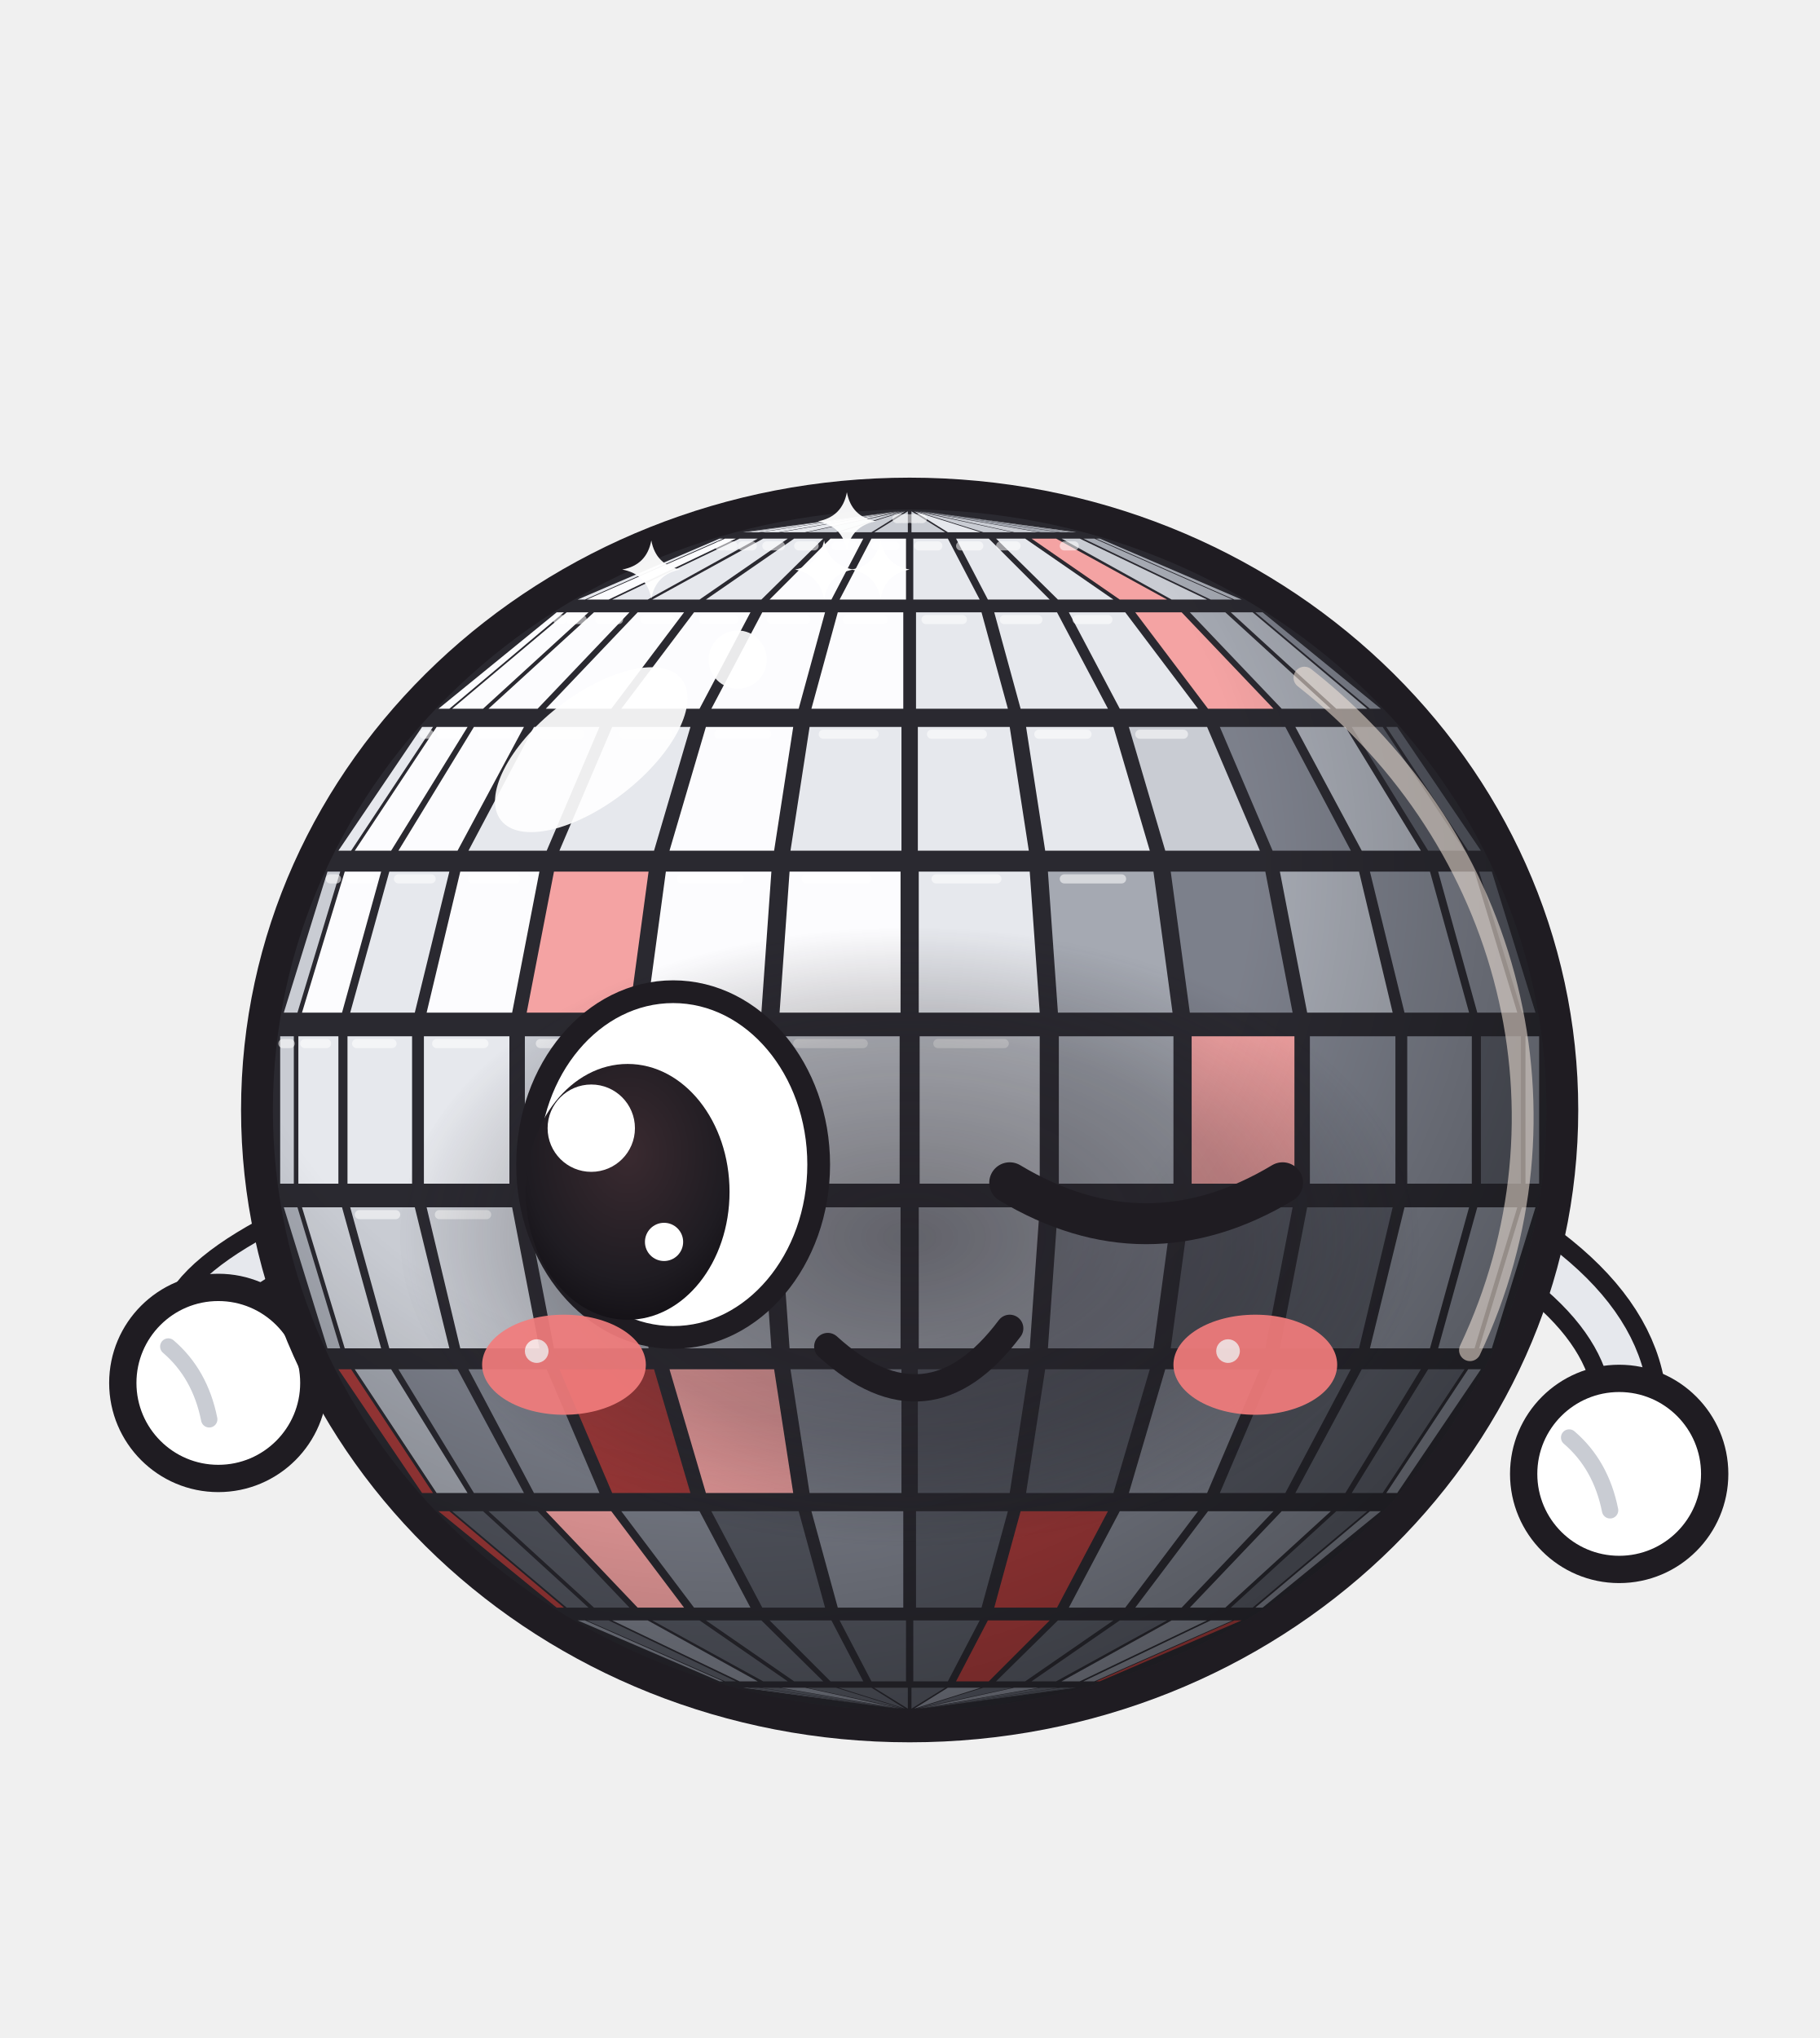
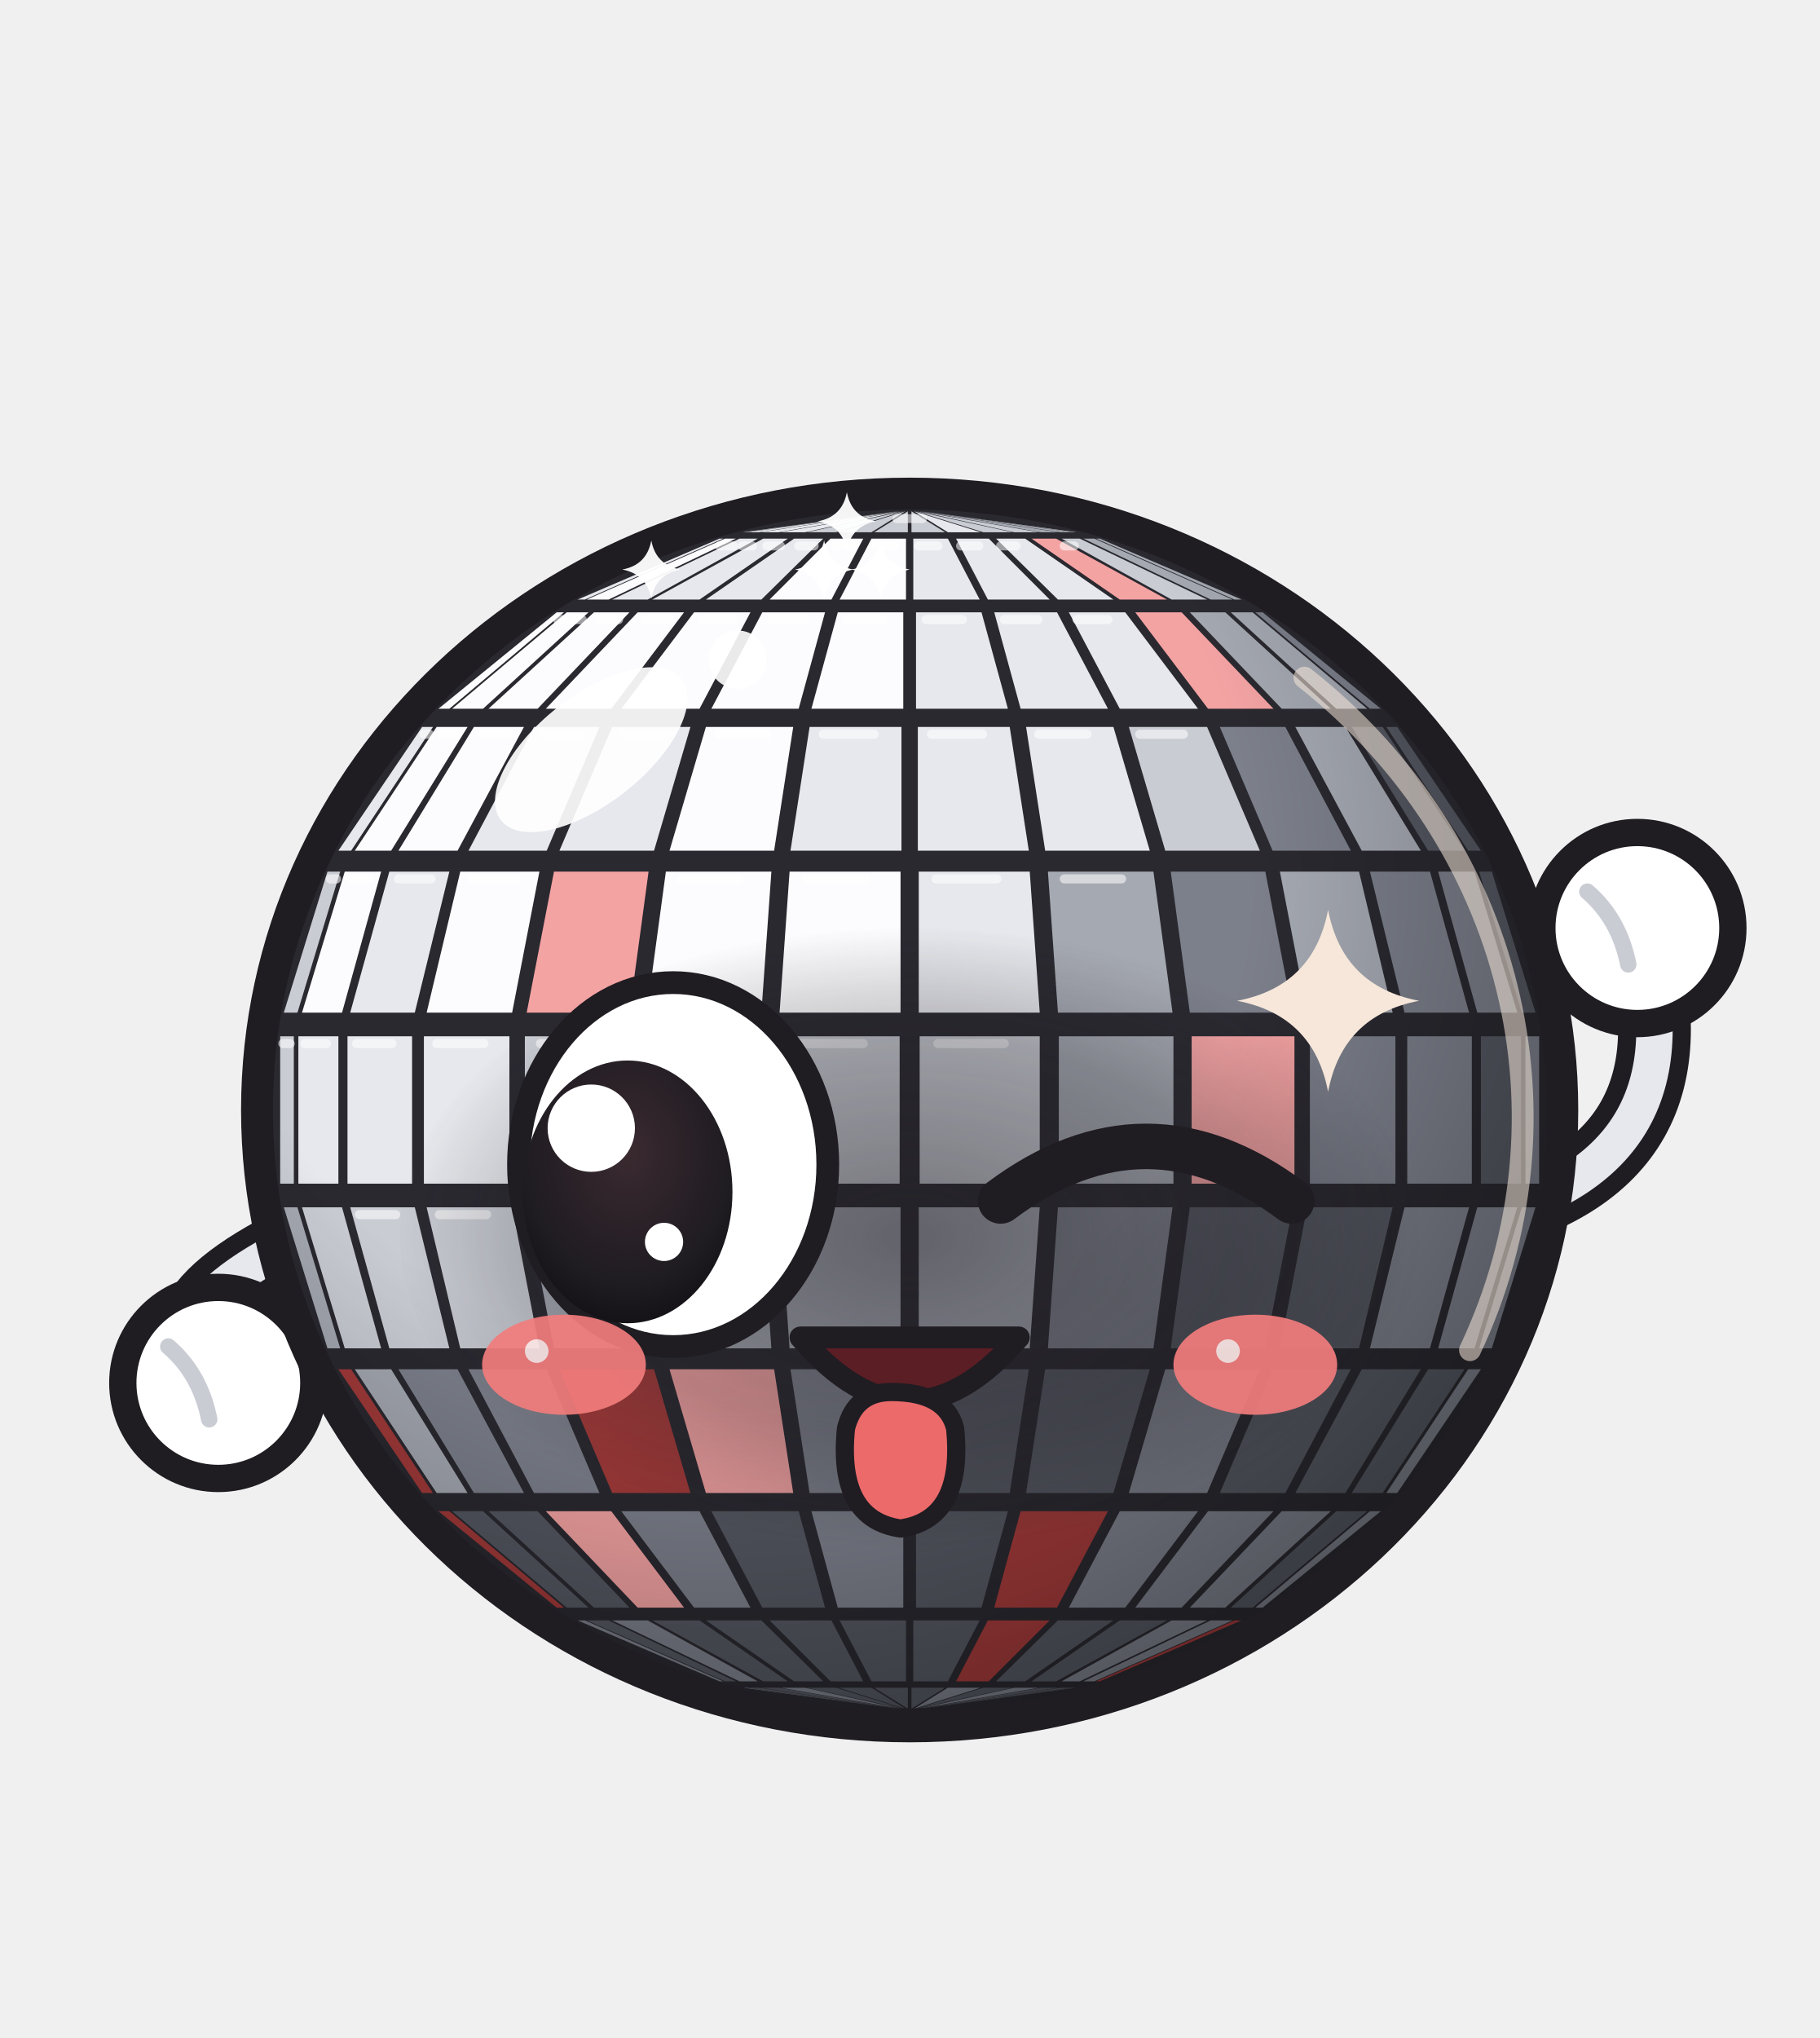
- <svg xmlns="http://www.w3.org/2000/svg" viewBox="0 0 200 224" role="img" aria-label="Globinho espiando do canto da tela">
-   <style>*{transform-box:view-box}.espia{transform-origin:100px 190px}.espia{animation:inclina 1.6s ease-in-out infinite alternate}@keyframes inclina{from{transform:rotate(-10deg)}to{transform:rotate(-2deg)}}.braco-esq{animation:tchau 1s ease-in-out infinite alternate}@keyframes tchau{from{transform:rotate(0)}to{transform:rotate(24deg)}}@media (prefers-reduced-motion: reduce){*{animation:none!important}}</style>
+ <svg xmlns="http://www.w3.org/2000/svg" viewBox="0 0 200 224" role="img" aria-label="Globinho dando uma piscadinha">
+   <style>*{transform-box:view-box}.espia{transform-origin:100px 190px;animation:inclina .8s ease-in-out infinite alternate}@keyframes inclina{from{transform:rotate(-14deg)}to{transform:rotate(4deg)}}.brilho-pisca{animation:estrela .8s ease-in-out infinite alternate}@keyframes estrela{from{transform:scale(.3) rotate(0)}to{transform:scale(1.3) rotate(45deg)}}.lingua{animation:lingua .4s ease-in-out infinite alternate}@keyframes lingua{from{transform:scaleY(.85)}to{transform:scaleY(1.1)}}.braco-dir{animation:joia .8s ease-in-out infinite alternate}@keyframes joia{from{transform:rotate(-10deg)}to{transform:rotate(18deg)}}@media (prefers-reduced-motion: reduce){*{animation:none!important}}</style>
  <defs>
-     <clipPath id="cVpi">
+     <clipPath id="cR4">
      <ellipse cx="100" cy="122" rx="70" ry="66" />
    </clipPath>
-     <radialGradient id="sVpi" cx="0.36" cy="0.3" r="0.82">
+     <radialGradient id="sR4" cx="0.36" cy="0.3" r="0.82">
      <stop offset="0.5" stop-color="#000" stop-opacity="0" />
      <stop offset="1" stop-color="#000" stop-opacity="0.4" />
    </radialGradient>
-     <radialGradient id="rVpi" cx="0.5" cy="0.5" r="0.5">
+     <radialGradient id="rR4" cx="0.5" cy="0.5" r="0.5">
      <stop offset="0" stop-color="#1F1C22" stop-opacity="0.5" />
      <stop offset="0.65" stop-color="#1F1C22" stop-opacity="0.26" />
      <stop offset="1" stop-color="#1F1C22" stop-opacity="0" />
    </radialGradient>
-     <radialGradient id="iVpi" cx="0.5" cy="0.35" r="0.7">
+     <radialGradient id="iR4" cx="0.5" cy="0.35" r="0.7">
      <stop offset="0" stop-color="#3A2A30" />
      <stop offset="0.7" stop-color="#1F1C22" />
      <stop offset="1" stop-color="#120F14" />
    </radialGradient>
-     <linearGradient id="tVpi" x1="0" y1="0" x2="1" y2="0">
+     <linearGradient id="tR4" x1="0" y1="0" x2="1" y2="0">
      <stop offset="0" stop-color="#7C808B" />
      <stop offset="0.35" stop-color="#FCFCFE" />
      <stop offset="1" stop-color="#A5A9B2" />
    </linearGradient>
  </defs>
  <g class="espia">
    <g class="braco braco-esq" style="transform-origin:38px 134px">
      <path d="M38,134 Q14,144 24,152" fill="none" stroke="#1F1C22" stroke-width="8" stroke-linecap="round" />
      <path d="M38,134 Q14,144 24,152" fill="none" stroke="#E6E8ED" stroke-width="4" stroke-linecap="round" />
      <circle cx="24" cy="152" r="10.5" fill="#FFFFFF" stroke="#1F1C22" stroke-width="3" />
      <path d="M18.5,148 Q22,151 23,156" fill="none" stroke="#C9CCD3" stroke-width="1.8" stroke-linecap="round" />
      <circle cx="27.5" cy="148" r="2.2" fill="#fff" />
    </g>
    <g class="braco braco-dir" style="transform-origin:162px 134px">
-       <path d="M162,134 Q184,146 178,162" fill="none" stroke="#1F1C22" stroke-width="8" stroke-linecap="round" />
-       <path d="M162,134 Q184,146 178,162" fill="none" stroke="#E6E8ED" stroke-width="4" stroke-linecap="round" />
-       <circle cx="178" cy="162" r="10.5" fill="#FFFFFF" stroke="#1F1C22" stroke-width="3" />
-       <path d="M172.5,158 Q176,161 177,166" fill="none" stroke="#C9CCD3" stroke-width="1.8" stroke-linecap="round" />
-       <circle cx="181.5" cy="158" r="2.2" fill="#fff" />
+       <path d="M162,134 Q188,128 180,102" fill="none" stroke="#1F1C22" stroke-width="8" stroke-linecap="round" />
+       <path d="M162,134 Q188,128 180,102" fill="none" stroke="#E6E8ED" stroke-width="4" stroke-linecap="round" />
+       <circle cx="180" cy="102" r="10.5" fill="#FFFFFF" stroke="#1F1C22" stroke-width="3" />
+       <path d="M174.5,98 Q178,101 179,106" fill="none" stroke="#C9CCD3" stroke-width="1.8" stroke-linecap="round" />
+       <circle cx="183.5" cy="98" r="2.2" fill="#fff" />
    </g>
    <g class="corpo">
      <ellipse cx="100" cy="122" rx="73.5" ry="69.5" fill="#1F1C22" />
-       <g class="facetas" clip-path="url(#cVpi)">
+       <g class="facetas" clip-path="url(#cR4)">
        <ellipse cx="100" cy="122" rx="70" ry="66" fill="#2A2930" />
        <path d="M98.6,56.2 L98.6,56.2 L82.1,58.5 L81.7,58.5Z" fill="#C9CCD3" />
        <path d="M98.7,56.2 L98.7,56.2 L83.4,58.5 L82.2,58.5Z" fill="#E6E8ED" />
        <path d="M98.8,56.2 L98.8,56.2 L85.6,58.5 L83.6,58.5Z" fill="#E6E8ED" />
        <path d="M99.0,56.2 L99.0,56.2 L88.5,58.5 L85.8,58.5Z" fill="#E6E8ED" />
        <path d="M99.3,56.2 L99.3,56.2 L91.9,58.5 L88.7,58.5Z" fill="#C9CCD3" />
        <path d="M99.5,56.2 L99.5,56.2 L95.8,58.5 L92.2,58.5Z" fill="#C9CCD3" />
        <path d="M99.8,56.2 L99.8,56.2 L99.8,58.5 L96.1,58.5Z" fill="#C9CCD3" />
        <path d="M100.2,56.2 L100.2,56.2 L103.9,58.5 L100.2,58.5Z" fill="#C9CCD3" />
        <path d="M100.5,56.2 L100.5,56.2 L107.8,58.5 L104.2,58.5Z" fill="#E6E8ED" />
        <path d="M100.7,56.2 L100.7,56.2 L111.3,58.5 L108.1,58.5Z" fill="#C9CCD3" />
        <path d="M101.0,56.2 L101.0,56.2 L114.2,58.5 L111.5,58.5Z" fill="#C9CCD3" />
        <path d="M101.2,56.2 L101.2,56.2 L116.4,58.5 L114.4,58.5Z" fill="#A5A9B2" />
        <path d="M101.3,56.2 L101.3,56.2 L117.8,58.5 L116.6,58.5Z" fill="#A5A9B2" />
        <path d="M101.4,56.2 L101.4,56.2 L118.3,58.5 L117.9,58.5Z" fill="#C9CCD3" />
        <path d="M79.1,59.2 L79.5,59.2 L64.3,65.9 L63.5,65.9Z" fill="#E6E8ED" />
        <path d="M79.7,59.2 L80.9,59.2 L66.9,65.9 L64.5,65.9Z" fill="#FCFCFE" />
        <path d="M81.3,59.2 L83.3,59.2 L71.2,65.9 L67.3,65.9Z" fill="#E6E8ED" />
        <path d="M83.9,59.2 L86.6,59.2 L76.9,65.9 L71.7,65.9Z" fill="#E6E8ED" />
        <path d="M87.3,59.2 L90.5,59.2 L83.7,65.9 L77.6,65.9Z" fill="#E6E8ED" />
        <path d="M91.3,59.2 L94.9,59.2 L91.4,65.9 L84.6,65.9Z" fill="#FCFCFE" />
        <path d="M95.8,59.2 L99.6,59.2 L99.6,65.9 L92.3,65.9Z" fill="#FCFCFE" />
        <path d="M100.4,59.2 L104.2,59.2 L107.7,65.9 L100.4,65.9Z" fill="#E6E8ED" />
        <path d="M105.1,59.2 L108.7,59.2 L115.4,65.9 L108.6,65.9Z" fill="#E6E8ED" />
        <path d="M109.5,59.2 L112.7,59.2 L122.4,65.9 L116.3,65.9Z" fill="#E6E8ED" />
        <path d="M113.4,59.2 L116.1,59.2 L128.3,65.9 L123.1,65.9Z" fill="#F4A3A3" />
        <path d="M116.7,59.2 L118.7,59.2 L132.7,65.9 L128.8,65.9Z" fill="#C9CCD3" />
        <path d="M119.1,59.2 L120.3,59.2 L135.5,65.9 L133.1,65.9Z" fill="#A5A9B2" />
        <path d="M120.5,59.2 L120.9,59.2 L136.5,65.9 L135.7,65.9Z" fill="#A5A9B2" />
        <path d="M61.2,67.3 L62.0,67.3 L49.4,77.9 L48.2,77.9Z" fill="#FCFCFE" />
        <path d="M62.3,67.3 L64.7,67.3 L53.1,77.9 L49.7,77.9Z" fill="#FCFCFE" />
        <path d="M65.3,67.3 L69.2,67.3 L59.1,77.9 L53.7,77.9Z" fill="#FCFCFE" />
        <path d="M70.1,67.3 L75.2,67.3 L67.2,77.9 L60.0,77.9Z" fill="#FCFCFE" />
        <path d="M76.3,67.3 L82.5,67.3 L76.9,77.9 L68.3,77.9Z" fill="#FCFCFE" />
        <path d="M83.8,67.3 L90.7,67.3 L87.8,77.9 L78.2,77.9Z" fill="#FCFCFE" />
        <path d="M92.1,67.3 L99.3,67.3 L99.3,77.9 L89.2,77.9Z" fill="#FCFCFE" />
        <path d="M100.7,67.3 L107.9,67.3 L110.8,77.9 L100.7,77.9Z" fill="#E6E8ED" />
        <path d="M109.3,67.3 L116.2,67.3 L121.8,77.9 L112.2,77.9Z" fill="#E6E8ED" />
        <path d="M117.5,67.3 L123.7,67.3 L131.7,77.9 L123.1,77.9Z" fill="#E6E8ED" />
        <path d="M124.8,67.3 L129.9,67.3 L140.0,77.9 L132.8,77.9Z" fill="#F4A3A3" />
        <path d="M130.8,67.3 L134.7,67.3 L146.3,77.9 L140.9,77.9Z" fill="#A5A9B2" />
        <path d="M135.3,67.3 L137.7,67.3 L150.3,77.9 L146.9,77.9Z" fill="#A5A9B2" />
        <path d="M138.0,67.3 L138.8,67.3 L151.8,77.9 L150.6,77.9Z" fill="#7C808B" />
        <path d="M46.4,79.9 L47.6,79.9 L38.6,93.5 L37.2,93.5Z" fill="#E6E8ED" />
        <path d="M48.0,79.9 L51.4,79.9 L43.0,93.5 L39.0,93.5Z" fill="#FCFCFE" />
        <path d="M52.1,79.9 L57.6,79.9 L50.3,93.5 L43.8,93.5Z" fill="#FCFCFE" />
        <path d="M58.7,79.9 L65.9,79.9 L60.1,93.5 L51.5,93.5Z" fill="#E6E8ED" />
        <path d="M67.3,79.9 L75.9,79.9 L71.9,93.5 L61.5,93.5Z" fill="#E6E8ED" />
        <path d="M77.6,79.9 L87.2,79.9 L85.1,93.5 L73.6,93.5Z" fill="#FCFCFE" />
        <path d="M89.0,79.9 L99.1,79.9 L99.1,93.5 L86.9,93.5Z" fill="#E6E8ED" />
        <path d="M100.9,79.9 L111.0,79.9 L113.1,93.5 L100.9,93.5Z" fill="#E6E8ED" />
        <path d="M112.8,79.9 L122.4,79.9 L126.4,93.5 L114.9,93.5Z" fill="#E6E8ED" />
        <path d="M124.1,79.9 L132.7,79.9 L138.5,93.5 L128.1,93.5Z" fill="#C9CCD3" />
        <path d="M134.1,79.9 L141.3,79.9 L148.5,93.5 L139.9,93.5Z" fill="#7C808B" />
        <path d="M142.4,79.9 L147.9,79.9 L156.2,93.5 L149.7,93.5Z" fill="#A5A9B2" />
        <path d="M148.6,79.9 L152.0,79.9 L161.0,93.5 L157.0,93.5Z" fill="#555862" />
        <path d="M152.4,79.9 L153.6,79.9 L162.8,93.5 L161.4,93.5Z" fill="#555862" />
        <path d="M36.0,95.8 L37.4,95.8 L32.7,111.3 L31.2,111.3Z" fill="#C9CCD3" />
        <path d="M37.9,95.8 L41.9,95.8 L37.6,111.3 L33.2,111.3Z" fill="#FCFCFE" />
        <path d="M42.8,95.8 L49.4,95.8 L45.6,111.3 L38.5,111.3Z" fill="#E6E8ED" />
        <path d="M50.6,95.8 L59.3,95.8 L56.3,111.3 L46.9,111.3Z" fill="#FCFCFE" />
        <path d="M60.9,95.8 L71.3,95.8 L69.2,111.3 L57.9,111.3Z" fill="#F4A3A3" />
        <path d="M73.2,95.8 L84.8,95.8 L83.7,111.3 L71.1,111.3Z" fill="#FCFCFE" />
        <path d="M86.8,95.8 L99.0,95.8 L99.0,111.3 L85.7,111.3Z" fill="#FCFCFE" />
        <path d="M101.0,95.8 L113.2,95.8 L114.3,111.3 L101.0,111.3Z" fill="#E6E8ED" />
        <path d="M115.2,95.8 L126.8,95.8 L128.9,111.3 L116.3,111.3Z" fill="#A5A9B2" />
        <path d="M128.7,95.8 L139.1,95.8 L142.1,111.3 L130.8,111.3Z" fill="#7C808B" />
        <path d="M140.7,95.8 L149.4,95.8 L153.1,111.3 L143.7,111.3Z" fill="#A5A9B2" />
        <path d="M150.6,95.8 L157.2,95.8 L161.5,111.3 L154.4,111.3Z" fill="#7C808B" />
        <path d="M158.1,95.8 L162.1,95.8 L166.8,111.3 L162.4,111.3Z" fill="#7C808B" />
        <path d="M162.6,95.8 L164.0,95.8 L168.8,111.3 L167.3,111.3Z" fill="#555862" />
        <path d="M30.8,113.9 L32.3,113.9 L32.3,130.1 L30.8,130.1Z" fill="#C9CCD3" />
        <path d="M32.8,113.9 L37.2,113.9 L37.2,130.1 L32.8,130.1Z" fill="#E6E8ED" />
        <path d="M38.2,113.9 L45.3,113.9 L45.3,130.1 L38.2,130.1Z" fill="#E6E8ED" />
        <path d="M46.6,113.9 L56.0,113.9 L56.0,130.1 L46.6,130.1Z" fill="#E6E8ED" />
        <path d="M57.7,113.9 L69.0,113.9 L69.0,130.1 L57.7,130.1Z" fill="#C9CCD3" />
        <path d="M71.0,113.9 L83.6,113.9 L83.6,130.1 L71.0,130.1Z" fill="#E6E8ED" />
        <path d="M85.7,113.9 L98.9,113.9 L98.9,130.1 L85.7,130.1Z" fill="#C9CCD3" />
        <path d="M101.1,113.9 L114.3,113.9 L114.3,130.1 L101.1,130.1Z" fill="#C9CCD3" />
        <path d="M116.4,113.9 L129.0,113.9 L129.0,130.1 L116.4,130.1Z" fill="#A5A9B2" />
        <path d="M131.0,113.9 L142.3,113.9 L142.3,130.1 L131.0,130.1Z" fill="#F4A3A3" />
        <path d="M144.0,113.9 L153.4,113.9 L153.4,130.1 L144.0,130.1Z" fill="#7C808B" />
        <path d="M154.7,113.9 L161.8,113.9 L161.8,130.1 L154.7,130.1Z" fill="#7C808B" />
        <path d="M162.8,113.9 L167.2,113.9 L167.2,130.1 L162.8,130.1Z" fill="#555862" />
        <path d="M167.7,113.9 L169.2,113.9 L169.2,130.1 L167.7,130.1Z" fill="#7C808B" />
        <path d="M31.2,132.7 L32.7,132.7 L37.4,148.2 L36.0,148.2Z" fill="#A5A9B2" />
        <path d="M33.2,132.7 L37.6,132.7 L41.9,148.2 L37.9,148.2Z" fill="#C9CCD3" />
        <path d="M38.5,132.7 L45.6,132.7 L49.4,148.2 L42.8,148.2Z" fill="#C9CCD3" />
        <path d="M46.9,132.7 L56.3,132.7 L59.3,148.2 L50.6,148.2Z" fill="#C9CCD3" />
        <path d="M57.9,132.7 L69.2,132.7 L71.3,148.2 L60.9,148.2Z" fill="#A5A9B2" />
        <path d="M71.1,132.7 L83.7,132.7 L84.8,148.2 L73.2,148.2Z" fill="#A5A9B2" />
        <path d="M85.7,132.7 L99.0,132.7 L99.0,148.2 L86.8,148.2Z" fill="#A5A9B2" />
        <path d="M101.0,132.7 L114.3,132.7 L113.2,148.2 L101.0,148.2Z" fill="#A5A9B2" />
        <path d="M116.3,132.7 L128.9,132.7 L126.8,148.2 L115.2,148.2Z" fill="#7C808B" />
        <path d="M130.8,132.7 L142.1,132.7 L139.1,148.2 L128.7,148.2Z" fill="#555862" />
        <path d="M143.7,132.7 L153.1,132.7 L149.4,148.2 L140.7,148.2Z" fill="#555862" />
        <path d="M154.4,132.7 L161.5,132.7 L157.2,148.2 L150.6,148.2Z" fill="#7C808B" />
        <path d="M162.4,132.7 L166.8,132.7 L162.1,148.2 L158.1,148.2Z" fill="#7C808B" />
        <path d="M167.3,132.7 L168.8,132.7 L164.0,148.2 L162.6,148.2Z" fill="#7C808B" />
        <path d="M37.2,150.5 L38.6,150.5 L47.6,164.1 L46.4,164.1Z" fill="#A33A3A" />
        <path d="M39.0,150.5 L43.0,150.5 L51.4,164.1 L48.0,164.1Z" fill="#A5A9B2" />
        <path d="M43.8,150.5 L50.3,150.5 L57.6,164.1 L52.1,164.1Z" fill="#7C808B" />
        <path d="M51.5,150.5 L60.1,150.5 L65.9,164.1 L58.7,164.1Z" fill="#7C808B" />
        <path d="M61.5,150.5 L71.9,150.5 L75.9,164.1 L67.3,164.1Z" fill="#A33A3A" />
        <path d="M73.6,150.5 L85.1,150.5 L87.2,164.1 L77.6,164.1Z" fill="#F4A3A3" />
        <path d="M86.9,150.5 L99.1,150.5 L99.1,164.1 L89.0,164.1Z" fill="#7C808B" />
        <path d="M100.9,150.5 L113.1,150.5 L111.0,164.1 L100.9,164.1Z" fill="#555862" />
        <path d="M114.9,150.5 L126.4,150.5 L122.4,164.1 L112.8,164.1Z" fill="#555862" />
        <path d="M128.1,150.5 L138.5,150.5 L132.7,164.1 L124.1,164.1Z" fill="#7C808B" />
        <path d="M139.9,150.5 L148.5,150.5 L141.3,164.1 L134.1,164.1Z" fill="#555862" />
        <path d="M149.7,150.5 L156.2,150.5 L147.9,164.1 L142.4,164.1Z" fill="#555862" />
        <path d="M157.0,150.5 L161.0,150.5 L152.0,164.1 L148.6,164.1Z" fill="#555862" />
        <path d="M161.4,150.5 L162.8,150.5 L153.6,164.1 L152.4,164.1Z" fill="#7C808B" />
        <path d="M48.2,166.1 L49.4,166.1 L62.0,176.7 L61.2,176.7Z" fill="#A33A3A" />
        <path d="M49.7,166.1 L53.1,166.1 L64.7,176.7 L62.3,176.7Z" fill="#555862" />
        <path d="M53.7,166.1 L59.1,166.1 L69.2,176.7 L65.3,176.7Z" fill="#555862" />
        <path d="M60.0,166.1 L67.2,166.1 L75.2,176.7 L70.1,176.7Z" fill="#F4A3A3" />
        <path d="M68.3,166.1 L76.9,166.1 L82.5,176.7 L76.3,176.7Z" fill="#7C808B" />
        <path d="M78.2,166.1 L87.8,166.1 L90.7,176.7 L83.8,176.7Z" fill="#555862" />
        <path d="M89.2,166.1 L99.3,166.1 L99.3,176.7 L92.1,176.7Z" fill="#7C808B" />
        <path d="M100.7,166.1 L110.8,166.1 L107.9,176.7 L100.7,176.7Z" fill="#555862" />
        <path d="M112.2,166.1 L121.8,166.1 L116.2,176.7 L109.3,176.7Z" fill="#A33A3A" />
        <path d="M123.1,166.1 L131.7,166.1 L123.7,176.7 L117.5,176.7Z" fill="#7C808B" />
        <path d="M132.8,166.1 L140.0,166.1 L129.9,176.7 L124.8,176.7Z" fill="#7C808B" />
        <path d="M140.9,166.1 L146.3,166.1 L134.7,176.7 L130.8,176.7Z" fill="#7C808B" />
        <path d="M146.9,166.1 L150.3,166.1 L137.7,176.7 L135.3,176.7Z" fill="#555862" />
        <path d="M150.6,166.1 L151.8,166.1 L138.8,176.7 L138.0,176.7Z" fill="#7C808B" />
        <path d="M63.5,178.1 L64.3,178.1 L79.5,184.8 L79.1,184.8Z" fill="#7C808B" />
        <path d="M64.5,178.1 L66.9,178.1 L80.9,184.8 L79.7,184.8Z" fill="#555862" />
        <path d="M67.3,178.1 L71.2,178.1 L83.3,184.8 L81.3,184.8Z" fill="#7C808B" />
        <path d="M71.7,178.1 L76.9,178.1 L86.6,184.8 L83.9,184.8Z" fill="#555862" />
        <path d="M77.6,178.1 L83.7,178.1 L90.5,184.8 L87.3,184.8Z" fill="#555862" />
        <path d="M84.6,178.1 L91.4,178.1 L94.9,184.8 L91.3,184.8Z" fill="#555862" />
        <path d="M92.3,178.1 L99.6,178.1 L99.6,184.8 L95.8,184.8Z" fill="#555862" />
        <path d="M100.4,178.1 L107.7,178.1 L104.2,184.8 L100.4,184.8Z" fill="#555862" />
        <path d="M108.6,178.1 L115.4,178.1 L108.7,184.8 L105.1,184.8Z" fill="#A33A3A" />
        <path d="M116.3,178.1 L122.4,178.1 L112.7,184.8 L109.5,184.8Z" fill="#555862" />
        <path d="M123.1,178.1 L128.3,178.1 L116.1,184.8 L113.4,184.8Z" fill="#555862" />
        <path d="M128.8,178.1 L132.7,178.1 L118.7,184.8 L116.7,184.8Z" fill="#7C808B" />
        <path d="M133.1,178.1 L135.5,178.1 L120.3,184.8 L119.1,184.8Z" fill="#7C808B" />
        <path d="M135.7,178.1 L136.5,178.1 L120.9,184.8 L120.5,184.8Z" fill="#A33A3A" />
        <path d="M81.7,185.5 L82.1,185.5 L98.6,187.8 L98.6,187.8Z" fill="#7C808B" />
        <path d="M82.2,185.5 L83.4,185.5 L98.7,187.8 L98.7,187.8Z" fill="#555862" />
        <path d="M83.6,185.5 L85.6,185.5 L98.8,187.8 L98.8,187.8Z" fill="#555862" />
        <path d="M85.8,185.5 L88.5,185.5 L99.0,187.8 L99.0,187.8Z" fill="#7C808B" />
        <path d="M88.7,185.5 L91.9,185.5 L99.3,187.8 L99.3,187.8Z" fill="#555862" />
        <path d="M92.2,185.5 L95.8,185.5 L99.5,187.8 L99.5,187.8Z" fill="#555862" />
        <path d="M96.1,185.5 L99.8,185.5 L99.8,187.8 L99.8,187.8Z" fill="#555862" />
        <path d="M100.2,185.5 L103.9,185.5 L100.2,187.8 L100.2,187.8Z" fill="#555862" />
        <path d="M104.2,185.5 L107.8,185.5 L100.5,187.8 L100.5,187.8Z" fill="#7C808B" />
        <path d="M108.1,185.5 L111.3,185.5 L100.7,187.8 L100.7,187.8Z" fill="#555862" />
        <path d="M111.5,185.5 L114.2,185.5 L101.0,187.8 L101.0,187.8Z" fill="#7C808B" />
        <path d="M114.4,185.5 L116.4,185.5 L101.2,187.8 L101.2,187.8Z" fill="#555862" />
        <path d="M116.6,185.5 L117.8,185.5 L101.3,187.8 L101.3,187.8Z" fill="#555862" />
        <path d="M117.9,185.5 L118.3,185.5 L101.4,187.8 L101.4,187.8Z" fill="#555862" />
        <path d="M98.6,57.0 L98.6,57.0 M98.7,57.0 L98.7,57.0 M98.8,57.0 L98.8,57.0 M99.0,57.0 L99.0,57.0 M99.3,57.0 L99.3,57.0 M99.5,57.0 L99.5,57.0 M99.8,57.0 L99.8,57.0 M100.2,57.0 L100.2,57.0 M100.5,57.0 L100.5,57.0 M100.7,57.0 L100.7,57.0 M101.0,57.0 L101.0,57.0 M101.2,57.0 L101.2,57.0 M101.3,57.0 L101.3,57.0 M101.4,57.0 L101.4,57.0 M79.1,60.0 L79.4,60.0 M79.9,60.0 L80.6,60.0 M81.6,60.0 L82.7,60.0 M84.3,60.0 L85.8,60.0 M87.8,60.0 L89.5,60.0 M91.9,60.0 L93.8,60.0 M96.3,60.0 L98.4,60.0 M101.0,60.0 L103.1,60.0 M105.6,60.0 L107.6,60.0 M110.0,60.0 L111.7,60.0 M117.0,60.0 L118.1,60.0 M61.3,68.1 L61.8,68.1 M62.7,68.1 L64.0,68.1 M65.9,68.1 L68.0,68.1 M70.9,68.1 L73.7,68.1 M77.3,68.1 L80.7,68.1 M84.8,68.1 L88.6,68.1 M93.1,68.1 L97.1,68.1 M101.8,68.1 L105.8,68.1 M110.4,68.1 L114.1,68.1 M118.4,68.1 L121.8,68.1 M46.6,80.7 L47.2,80.7 M48.5,80.7 L50.3,80.7 M53.0,80.7 L55.9,80.7 M59.8,80.7 L63.7,80.7 M68.6,80.7 L73.4,80.7 M79.0,80.7 L84.3,80.7 M90.5,80.7 L96.1,80.7 M102.4,80.7 L108.0,80.7 M114.2,80.7 L119.5,80.7 M125.3,80.7 L130.1,80.7 M36.3,96.6 L37.0,96.6 M38.5,96.6 L40.7,96.6 M43.8,96.6 L47.4,96.6 M51.9,96.6 L56.7,96.6 M74.9,96.6 L81.3,96.6 M88.6,96.6 L95.3,96.6 M102.9,96.6 L109.6,96.6 M117.0,96.6 L123.3,96.6 M31.1,114.7 L31.9,114.7 M33.5,114.7 L35.9,114.7 M39.2,114.7 L43.1,114.7 M48.0,114.7 L53.2,114.7 M59.4,114.7 L65.6,114.7 M72.9,114.7 L79.8,114.7 M87.7,114.7 L94.9,114.7 M103.1,114.7 L110.4,114.7 M39.5,133.5 L43.5,133.5 M48.3,133.5 L53.5,133.5 M59.6,133.5 L65.8,133.5 M73.0,133.5 L79.9,133.5" fill="none" stroke="#fff" stroke-width="1" stroke-linecap="round" opacity="0.55" />
      </g>
-       <ellipse cx="100" cy="122" rx="70" ry="66" fill="url(#sVpi)" />
+       <ellipse cx="100" cy="122" rx="70" ry="66" fill="url(#sR4)" />
      <path d="M143.4,74.48 A67,63 0 0 1 161.6,148.4" fill="none" stroke="#F6E7DA" stroke-width="2.4" stroke-linecap="round" opacity="0.55" />
      <ellipse class="reflexo" cx="65.0" cy="82.4" rx="12.6" ry="5.94" fill="#fff" opacity="0.92" transform="rotate(-38 65.0 82.4)" />
      <circle cx="81.1" cy="72.5" r="3.2" fill="#fff" opacity="0.9" />
      <g class="cintilas">
        <path class="cintila" d="M93.1,54.1 Q93.6,56.8 96.3,57.3 Q93.6,57.8 93.1,60.5 Q92.6,57.8 89.9,57.3 Q92.6,56.8 93.1,54.1Z" fill="#FFFFFF" opacity="0.95" />
        <path class="cintila" d="M71.6,59.4 Q72.1,62.1 74.8,62.6 Q72.1,63.1 71.6,65.8 Q71.1,63.1 68.4,62.6 Q71.1,62.1 71.6,59.4Z" fill="#FFFFFF" opacity="0.95" />
        <path class="cintila" d="M90.6,59.4 Q91.1,62.1 93.8,62.6 Q91.1,63.1 90.6,65.8 Q90.0,63.1 87.4,62.6 Q90.0,62.1 90.6,59.4Z" fill="#FFFFFF" opacity="0.95" />
        <path class="cintila" d="M96.8,59.4 Q97.3,62.1 100.0,62.6 Q97.3,63.1 96.8,65.8 Q96.3,63.1 93.6,62.6 Q96.3,62.1 96.8,59.4Z" fill="#FFFFFF" opacity="0.95" />
      </g>
    </g>
-     <ellipse cx="100" cy="136" rx="56.0" ry="34.32" fill="url(#rVpi)" />
-     <g class="olhos">
-       <ellipse cx="74" cy="128" rx="16" ry="19" fill="#fff" stroke="#1F1C22" stroke-width="2.5" />
-       <ellipse cx="69" cy="131" rx="11.2" ry="14.06" fill="url(#iVpi)" />
-       <circle cx="65" cy="124" r="4.8" fill="#fff" />
-       <circle cx="73" cy="136.5" r="2.1" fill="#fff" />
-       <path class="pisca-um" d="M111,130 Q126,139 141,130" fill="none" stroke="#1F1C22" stroke-width="4.5" stroke-linecap="round" />
-     </g>
+     <ellipse cx="100" cy="136" rx="56.0" ry="34.32" fill="url(#rR4)" />
+     <ellipse cx="74" cy="128" rx="17" ry="20" fill="#fff" stroke="#1F1C22" stroke-width="2.5" />
+     <ellipse cx="69" cy="131" rx="11.52" ry="14.44" fill="url(#iR4)" />
+     <circle cx="65" cy="124" r="4.8" fill="#fff" />
+     <circle cx="73" cy="136.5" r="2.1" fill="#fff" />
+     <path d="M110,132 Q126,120 142,132" fill="none" stroke="#1F1C22" stroke-width="5" stroke-linecap="round" />
    <g class="bochechas" opacity="0.92">
      <ellipse cx="62" cy="150" rx="9" ry="5.5" fill="#F27C7C" />
      <circle cx="59" cy="148.5" r="1.3" fill="#fff" opacity="0.8" />
      <ellipse cx="138" cy="150" rx="9" ry="5.5" fill="#F27C7C" />
      <circle cx="135" cy="148.5" r="1.3" fill="#fff" opacity="0.8" />
    </g>
    <g class="boca">
-       <path d="M91,148 Q102,158 111,146" fill="none" stroke="#1F1C22" stroke-width="3" stroke-linecap="round" />
-     </g>
+       <path d="M88,147 Q100,161 112,147 Z" fill="#5A1E24" stroke="#1F1C22" stroke-width="2.4" stroke-linejoin="round" />
+       <path class="lingua" d="M98,153 q6,0 7,4 q1,10 -6,11 q-7,-1 -6,-11 q1,-4 5,-4Z" fill="#EC6A6A" stroke="#1F1C22" stroke-width="2" style="transform-origin:102px 153px" />
+     </g>
+   </g>
+   <g class="brilho-pisca" style="transform-origin:146px 110px">
+     <path class="" d="M146.0,100.0 Q147.6,108.4 156.0,110.0 Q147.6,111.6 146.0,120.0 Q144.4,111.6 136.0,110.0 Q144.4,108.4 146.0,100.0Z" fill="#F6E7DA" opacity="1" />
  </g>
</svg>
